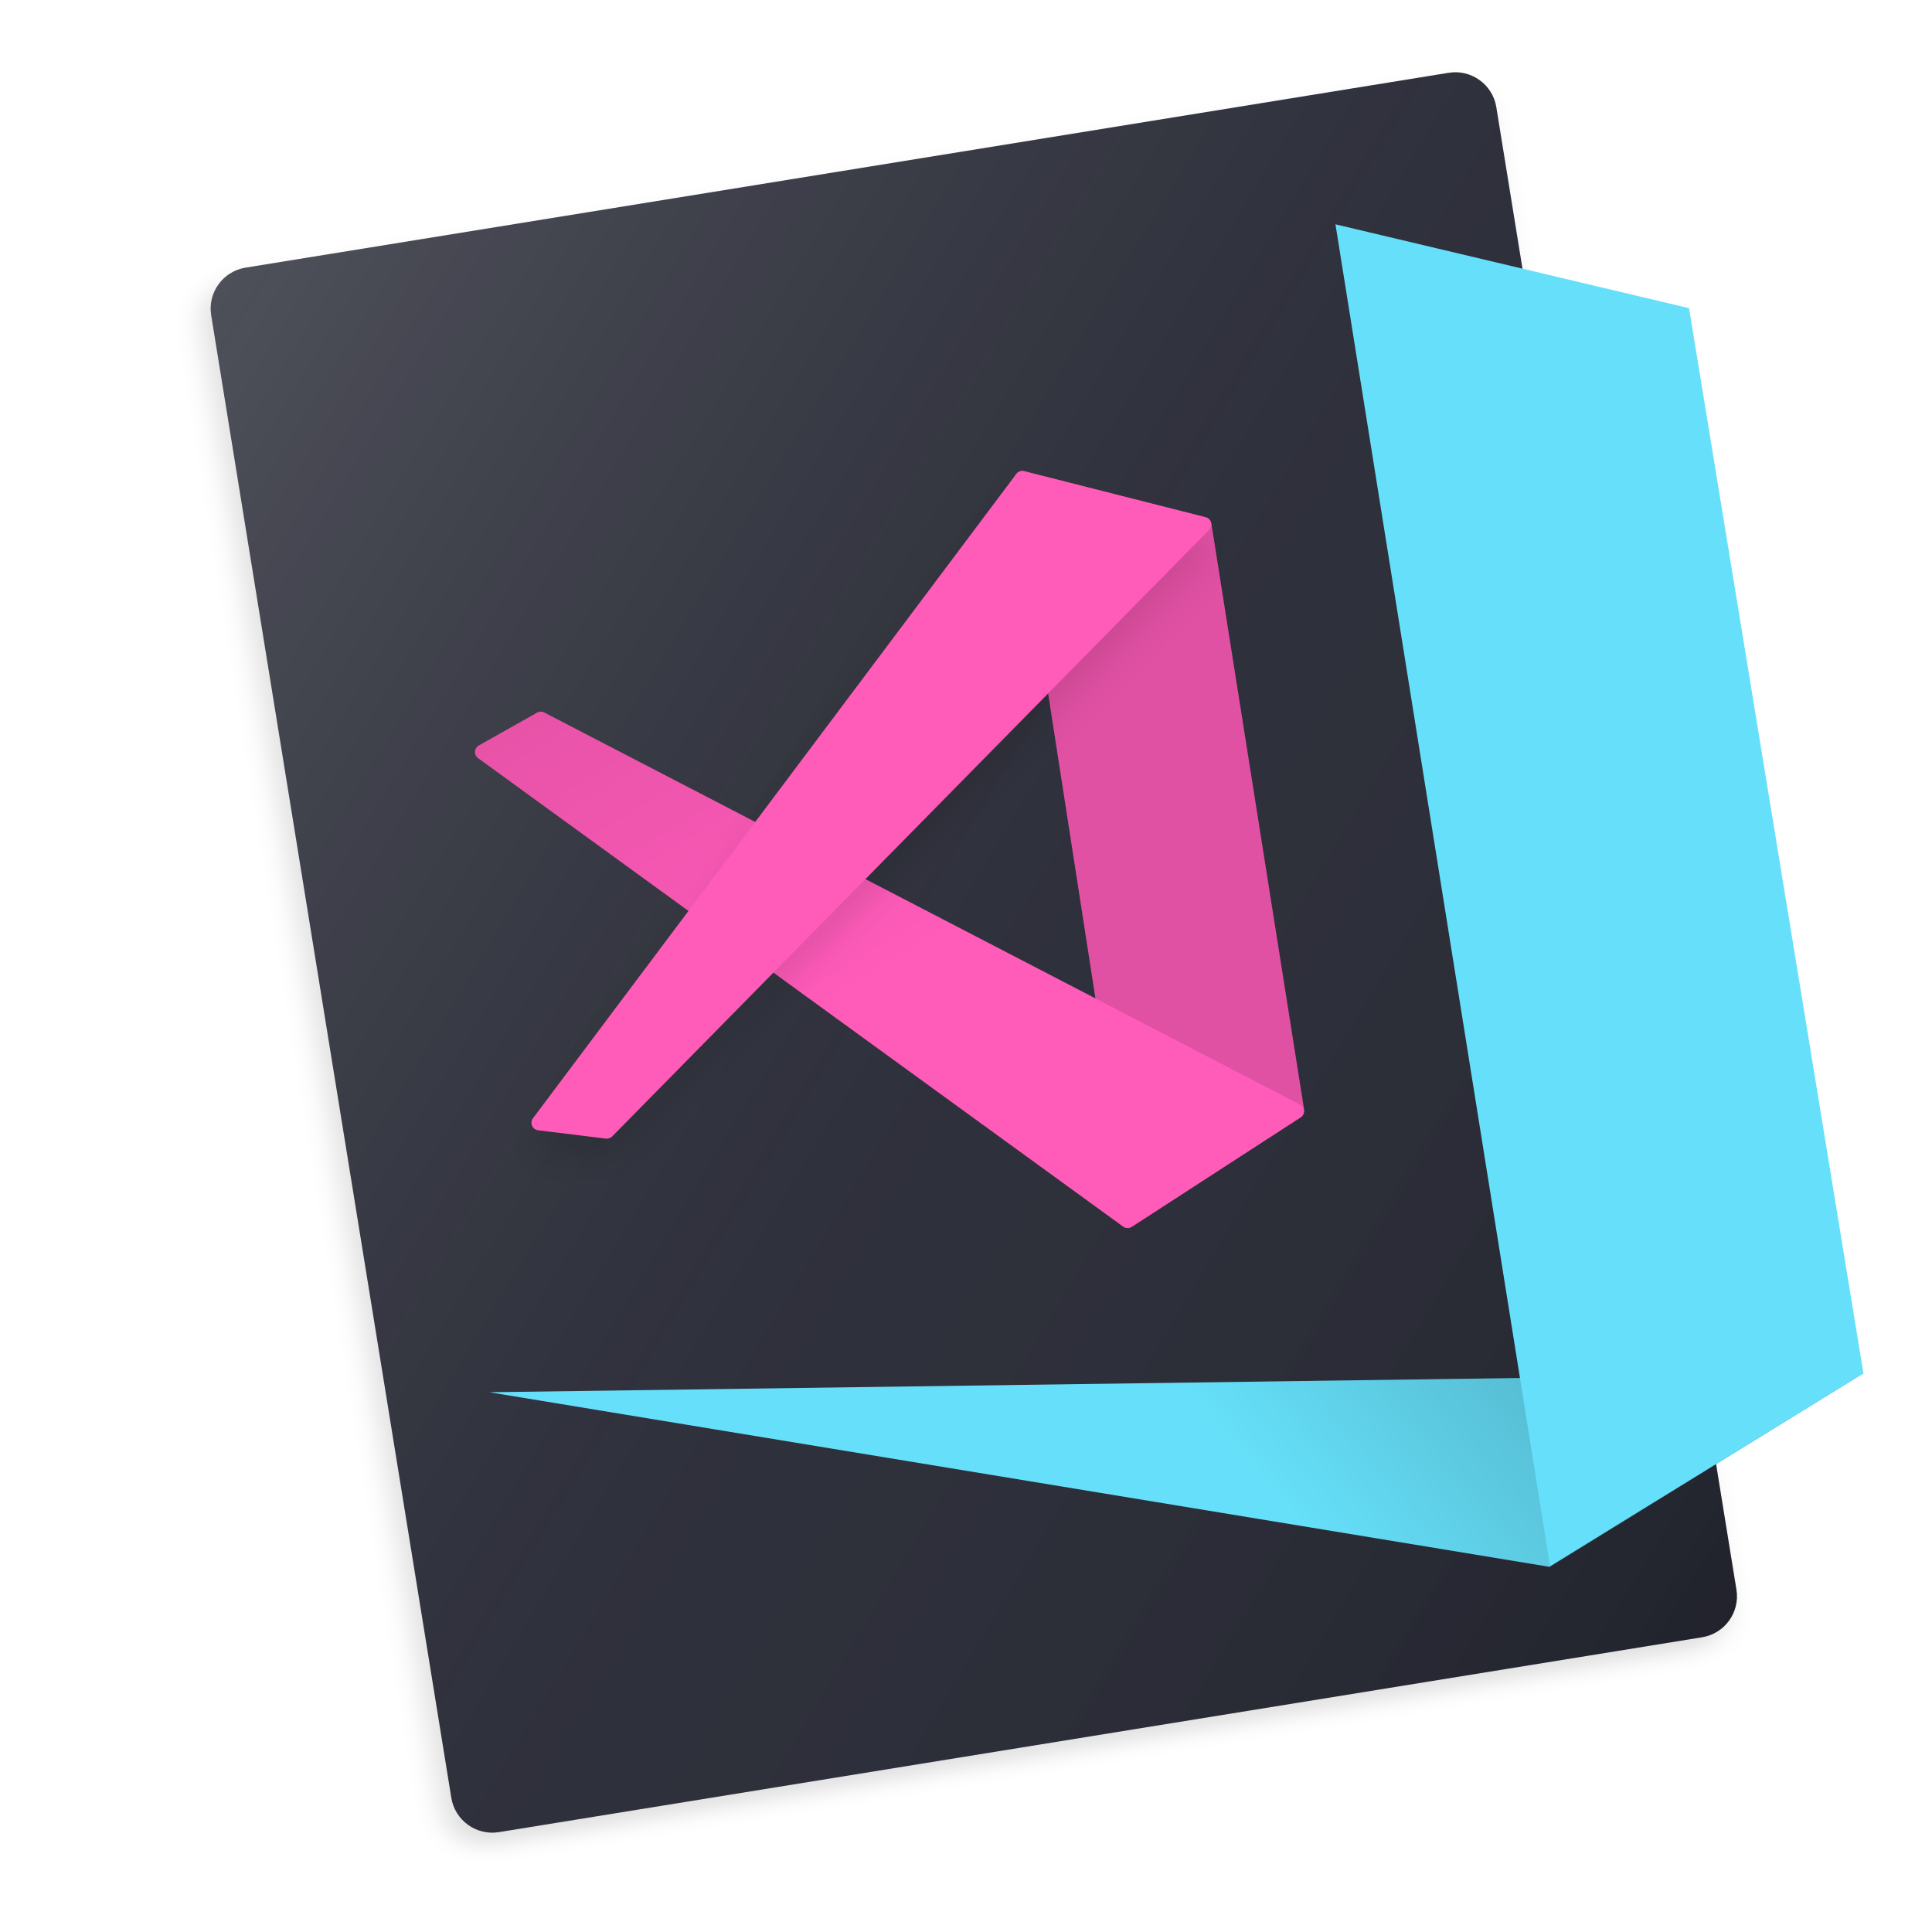
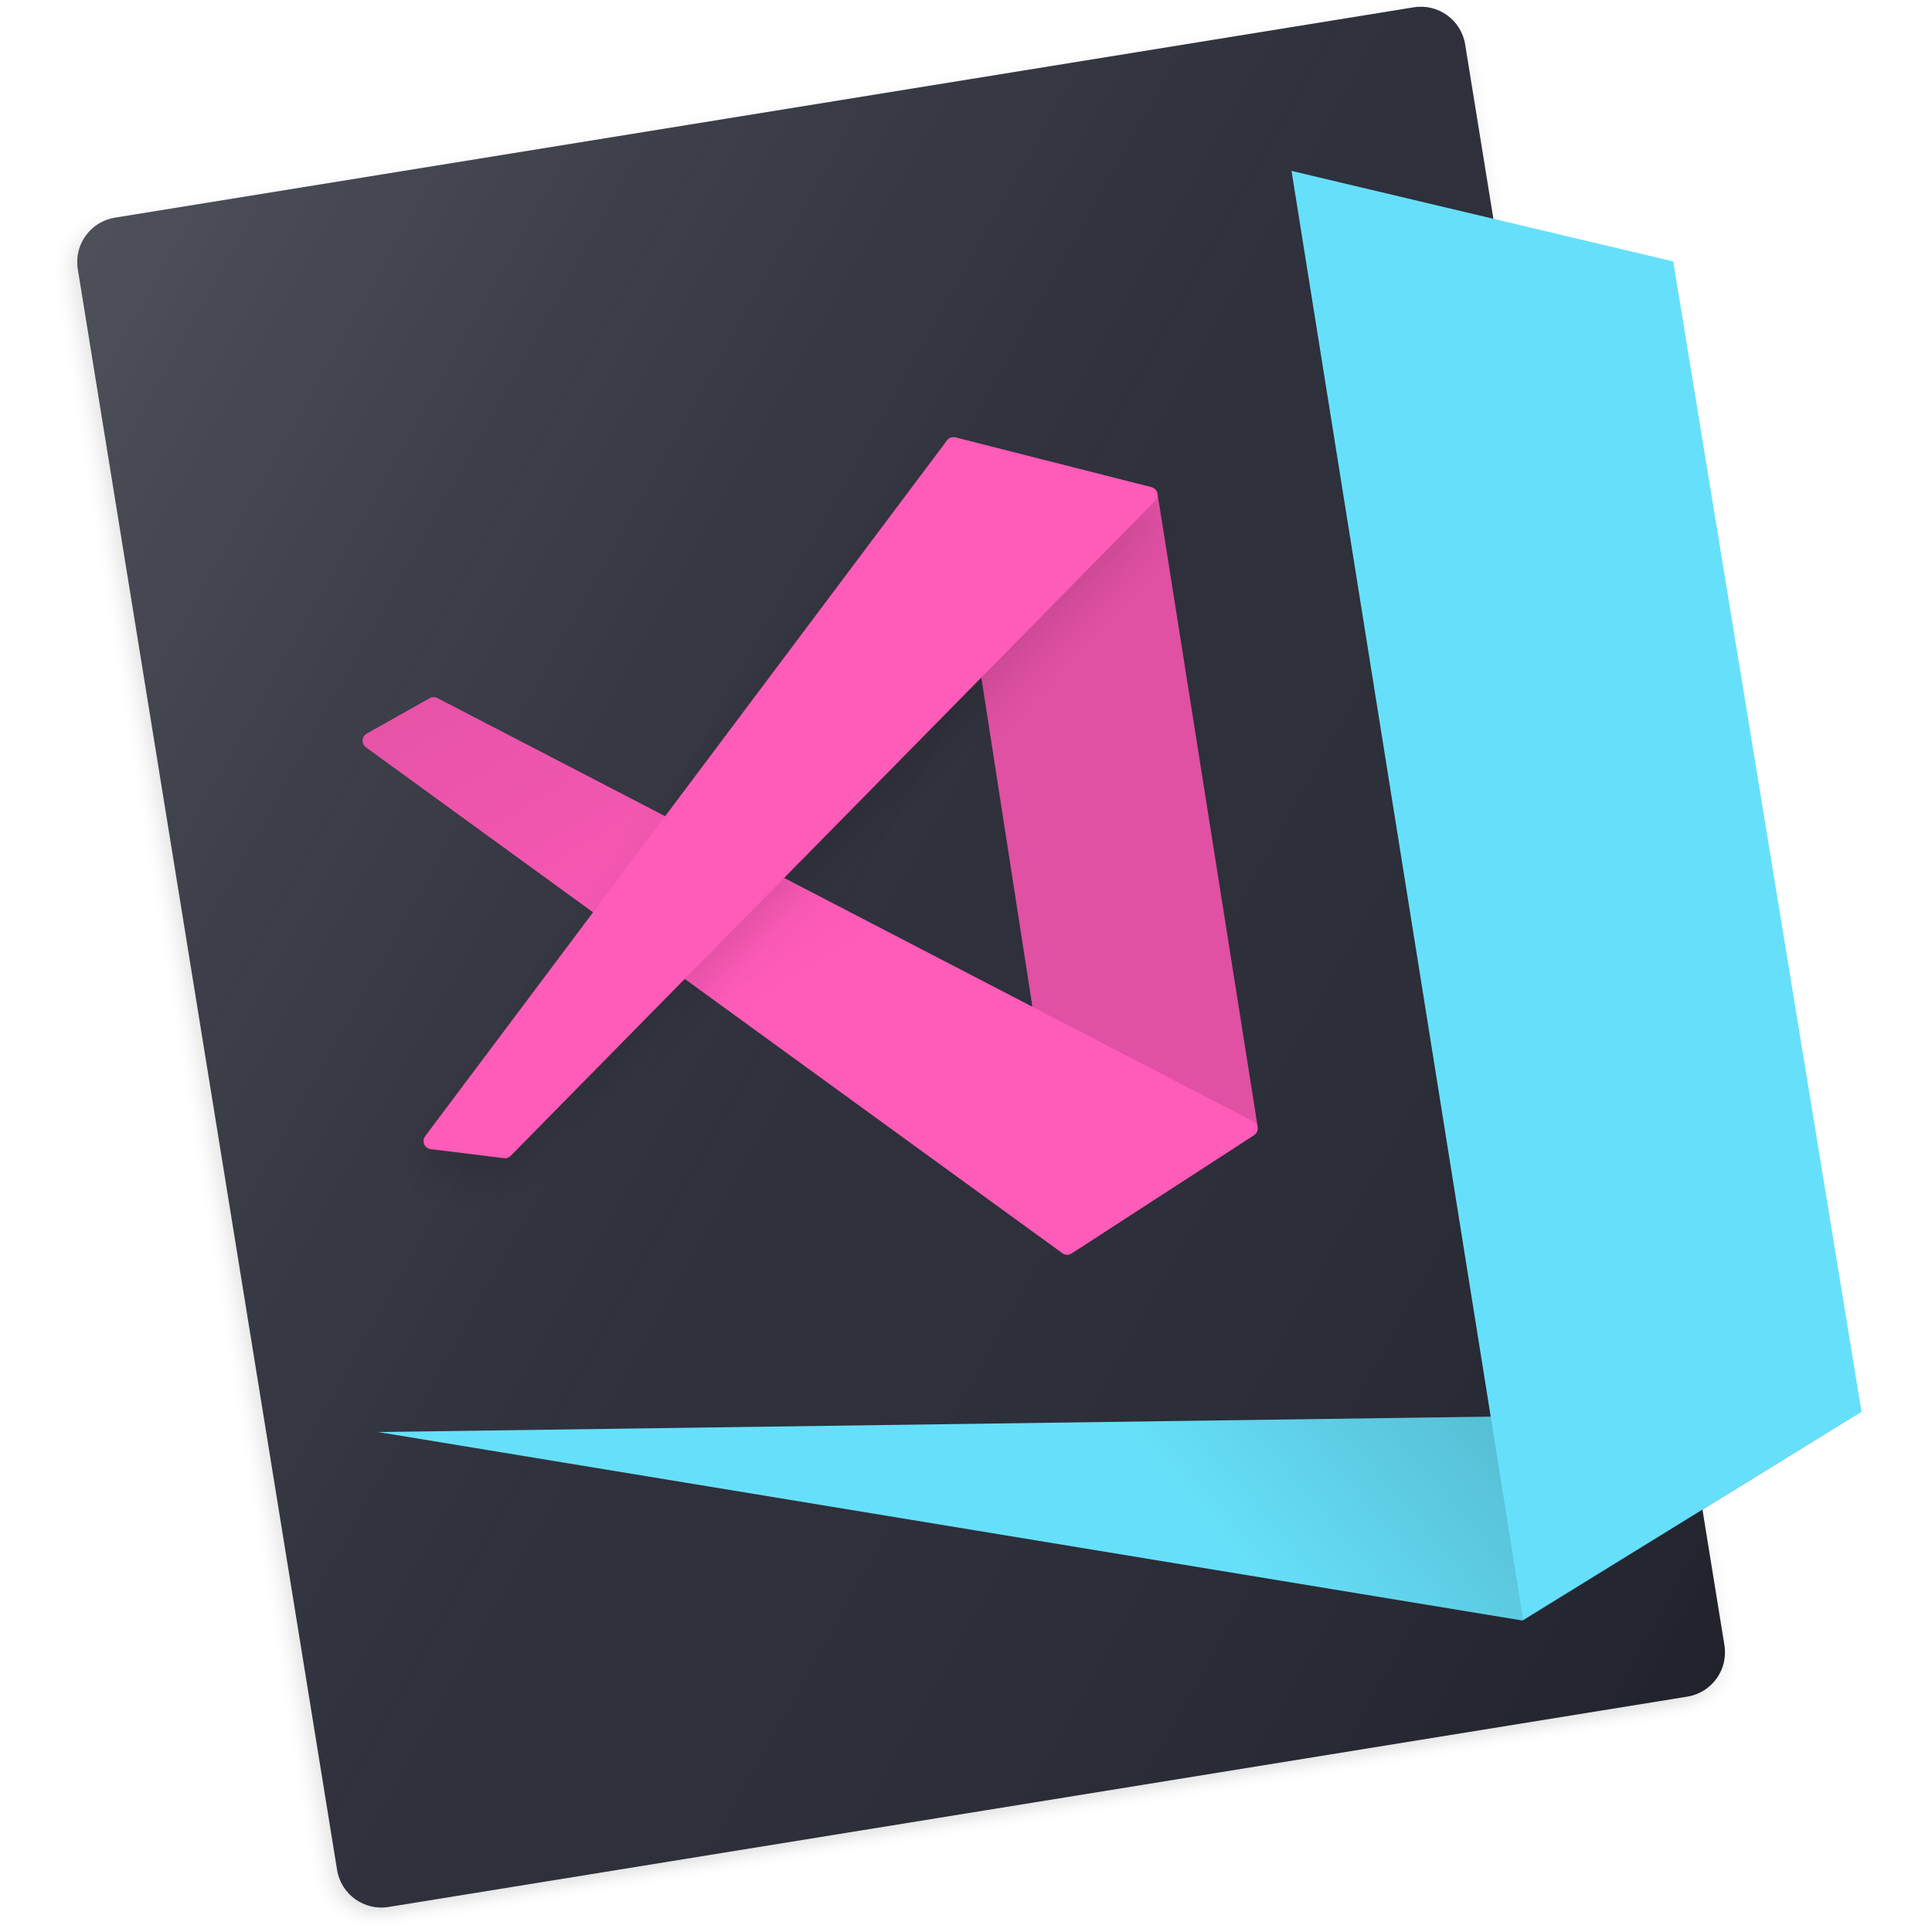
- <svg xmlns="http://www.w3.org/2000/svg" xmlns:xlink="http://www.w3.org/1999/xlink" width="1024" height="1024" viewBox="0 0 1024 1024">
+ <svg xmlns="http://www.w3.org/2000/svg" xmlns:xlink="http://www.w3.org/1999/xlink" width="1024px" height="1024px" viewBox="0 0 1024 1024" version="1.1">
  <defs>
-     <linearGradient id="dracula_three-c" x1="0%" y1="0%" y2="100%">
-       <stop offset="0%" stop-color="#FFF" stop-opacity=".18" />
-       <stop offset="48.762%" stop-color="gray" stop-opacity=".08" />
-       <stop offset="100%" stop-opacity=".183" />
+     <linearGradient x1="0%" y1="0%" x2="100%" y2="100%" id="linearGradient-1">
+       <stop stop-color="#FFFFFF" stop-opacity="0.18" offset="0%" />
+       <stop stop-color="#808080" stop-opacity="0.08" offset="48.762%" />
+       <stop stop-color="#000000" stop-opacity="0.183" offset="100%" />
    </linearGradient>
-     <rect id="dracula_three-b" width="690" height="840" x="171.142" y="84.824" rx="22" />
-     <filter id="dracula_three-a" width="106.1%" height="105%" x="-3.9%" y="-1.8%" filterUnits="objectBoundingBox">
-       <feOffset dx="-6" dy="6" in="SourceAlpha" result="shadowOffsetOuter1" />
-       <feGaussianBlur in="shadowOffsetOuter1" result="shadowBlurOuter1" stdDeviation="6" />
-       <feColorMatrix in="shadowBlurOuter1" values="0 0 0 0 0   0 0 0 0 0   0 0 0 0 0  0 0 0 0.12 0" />
+     <rect id="path-2" x="68.165" y="53.799" width="744.886" height="907.021" rx="23.755" />
+     <filter x="-2.4%" y="-1.3%" width="104.0%" height="103.3%" filterUnits="objectBoundingBox" id="filter-3">
+       <feOffset dx="-3" dy="3" in="SourceAlpha" result="shadowOffsetOuter1" />
+       <feGaussianBlur stdDeviation="4.5" in="shadowOffsetOuter1" result="shadowBlurOuter1" />
+       <feColorMatrix values="0 0 0 0 0   0 0 0 0 0   0 0 0 0 0  0 0 0 0.12 0" type="matrix" in="shadowBlurOuter1" />
    </filter>
-     <path id="dracula_three-d" d="M537.951,254.221 L598.468,644.286 L598.468,644.286 C598.807,646.469 600.851,647.964 603.034,647.626 C603.59,647.539 604.122,647.337 604.594,647.031 L689.429,592.14 L689.429,592.14 C690.757,591.281 691.454,589.719 691.207,588.157 L642.037,277.396 L642.037,277.396 C641.787,275.817 640.62,274.538 639.07,274.144 L542.888,249.731 L542.888,249.731 C540.747,249.187 538.57,250.482 538.027,252.624 C537.894,253.146 537.868,253.689 537.951,254.221 Z" />
-     <linearGradient id="dracula_three-f" x1="5.234%" x2="50%" y1="3.683%" y2="50%">
-       <stop offset="0%" stop-opacity=".09" />
-       <stop offset="100%" stop-opacity="0" />
+     <path d="M464.152,236.712 L529.483,657.898 L529.483,657.898 C529.848,660.256 532.055,661.87 534.413,661.505 C535.013,661.411 535.587,661.193 536.097,660.862 L627.679,601.593 L627.679,601.593 C629.113,600.665 629.865,598.979 629.598,597.292 L576.517,261.737 L576.517,261.737 C576.247,260.031 574.988,258.65 573.314,258.225 L469.483,231.864 L469.483,231.864 C467.171,231.277 464.82,232.675 464.233,234.987 C464.09,235.551 464.063,236.138 464.152,236.712 Z" id="path-4" />
+     <linearGradient x1="5.234%" y1="3.683%" x2="50%" y2="50%" id="linearGradient-5">
+       <stop stop-color="#000000" stop-opacity="0.09" offset="0%" />
+       <stop stop-color="#000000" stop-opacity="0" offset="100%" />
    </linearGradient>
-     <path id="dracula_three-e" d="M689.273,592.268 L599.846,650.276 L599.846,650.276 C598.457,651.176 596.657,651.129 595.318,650.156 L253.393,401.835 L253.393,401.835 C251.605,400.536 251.209,398.035 252.507,396.247 C252.845,395.782 253.279,395.395 253.78,395.113 L284.672,377.712 L284.672,377.712 C285.848,377.05 287.279,377.025 288.477,377.646 L688.938,585.361 L688.938,585.361 C690.899,586.379 691.664,588.793 690.647,590.754 C690.328,591.369 689.854,591.891 689.273,592.268 Z" />
-     <path id="dracula_three-h" d="M640.848,280.869 L324.477,602.327 L324.477,602.327 C323.605,603.213 322.371,603.643 321.137,603.492 L285.191,599.067 L285.191,599.067 C282.998,598.797 281.439,596.801 281.709,594.608 C281.795,593.914 282.06,593.255 282.479,592.696 L538.615,251.241 L538.615,251.241 C539.584,249.95 541.235,249.367 542.8,249.765 L638.981,274.187 L638.981,274.187 C641.123,274.73 642.418,276.907 641.874,279.048 C641.699,279.735 641.345,280.364 640.848,280.869 Z" />
-     <filter id="dracula_three-g" width="118.3%" height="118.7%" x="-9.2%" y="-5.9%" filterUnits="objectBoundingBox">
-       <feOffset dy="12" in="SourceAlpha" result="shadowOffsetOuter1" />
-       <feGaussianBlur in="shadowOffsetOuter1" result="shadowBlurOuter1" stdDeviation="9" />
-       <feColorMatrix in="shadowBlurOuter1" values="0 0 0 0 0   0 0 0 0 0   0 0 0 0 0  0 0 0 0.1 0" />
+     <path d="M627.511,601.731 L530.971,664.366 L530.971,664.366 C529.471,665.339 527.528,665.288 526.081,664.237 L156.958,396.103 L156.958,396.103 C155.028,394.701 154.6,392 156.002,390.07 C156.367,389.568 156.835,389.15 157.376,388.845 L190.725,370.057 L190.725,370.057 C191.995,369.341 193.54,369.314 194.834,369.986 L627.149,594.273 L627.149,594.273 C629.267,595.372 630.092,597.979 628.994,600.096 C628.649,600.76 628.138,601.324 627.511,601.731 Z" id="path-6" />
+     <path d="M575.234,265.486 L233.697,612.592 L233.697,612.592 C232.755,613.549 231.423,614.014 230.09,613.85 L191.286,609.072 L191.286,609.072 C188.918,608.781 187.235,606.625 187.527,604.257 C187.619,603.509 187.906,602.797 188.358,602.194 L464.868,233.495 L464.868,233.495 C465.915,232.1 467.697,231.471 469.387,231.9 L573.218,258.271 L573.218,258.271 C575.531,258.858 576.929,261.208 576.342,263.52 C576.153,264.262 575.771,264.94 575.234,265.486 Z" id="path-7" />
+     <filter x="-9.0%" y="-5.8%" width="118.0%" height="118.3%" filterUnits="objectBoundingBox" id="filter-8">
+       <feOffset dx="0" dy="13" in="SourceAlpha" result="shadowOffsetOuter1" />
+       <feGaussianBlur stdDeviation="9.5" in="shadowOffsetOuter1" result="shadowBlurOuter1" />
+       <feColorMatrix values="0 0 0 0 0   0 0 0 0 0   0 0 0 0 0  0 0 0 0.1 0" type="matrix" in="shadowBlurOuter1" />
    </filter>
-     <linearGradient id="dracula_three-j" x1="100%" x2="50%" y1="0%" y2="5.905%">
-       <stop offset="0%" stop-opacity=".3" />
-       <stop offset="100%" stop-opacity="0" />
+     <linearGradient x1="100%" y1="0%" x2="50%" y2="5.905%" id="linearGradient-9">
+       <stop stop-color="#000000" stop-opacity="0.3" offset="0%" />
+       <stop stop-color="#000000" stop-opacity="0" offset="100%" />
    </linearGradient>
-     <polygon id="dracula_three-i" points="259.369 737.918 821.277 830.453 987.705 727.844" />
+     <polygon id="path-10" points="163.41 759.002 770.015 858.92 949.682 748.124" />
  </defs>
-   <g fill="none" fill-rule="evenodd">
-     <g transform="rotate(-9.2 516.142 504.824)">
-       <use fill="#000" filter="url(#dracula_three-a)" xlink:href="#dracula_three-b" />
-       <use fill="#282A36" xlink:href="#dracula_three-b" />
-       <use fill="url(#dracula_three-c)" xlink:href="#dracula_three-b" />
+   <g id="Page-1" stroke="none" stroke-width="1" fill="none" fill-rule="evenodd">
+     <g id="dracula_three">
+       <g id="icon" transform="translate(37, 0)">
+         <g id="Rectangle" transform="translate(440.6079, 507.3095) rotate(-9.2) translate(-440.6079, -507.3095) ">
+           <use fill="black" fill-opacity="1" filter="url(#filter-3)" xlink:href="#path-2" />
+           <use fill="#282A36" fill-rule="evenodd" xlink:href="#path-2" />
+           <use fill="url(#linearGradient-1)" fill-rule="evenodd" xlink:href="#path-2" />
+         </g>
+         <g id="Path-2">
+           <use fill="#FF5BB9" xlink:href="#path-4" />
+           <use fill="#E0E0E0" style="mix-blend-mode: multiply;" xlink:href="#path-4" />
+         </g>
+         <g id="Path-4">
+           <use fill="#FF5BB9" xlink:href="#path-6" />
+           <use fill="url(#linearGradient-5)" xlink:href="#path-6" />
+         </g>
+         <g id="Path-3">
+           <use fill="black" fill-opacity="1" filter="url(#filter-8)" xlink:href="#path-7" />
+           <use fill="#FF5BB9" fill-rule="evenodd" xlink:href="#path-7" />
+         </g>
+         <g id="Path-6">
+           <use fill="#66E0FA" xlink:href="#path-10" />
+           <use fill="url(#linearGradient-9)" xlink:href="#path-10" />
+         </g>
+         <polygon id="Path-5" fill="#66E0FA" points="647.533 90.582 849.853 138.571 949.622 748.137 770.289 858.332" />
+       </g>
    </g>
-     <use fill="#FF5BB9" xlink:href="#dracula_three-d" />
-     <use fill="#E0E0E0" style="mix-blend-mode:multiply" xlink:href="#dracula_three-d" />
-     <use fill="#FF5BB9" xlink:href="#dracula_three-e" />
-     <use fill="url(#dracula_three-f)" xlink:href="#dracula_three-e" />
-     <use fill="#000" filter="url(#dracula_three-g)" xlink:href="#dracula_three-h" />
-     <use fill="#FF5BB9" xlink:href="#dracula_three-h" />
-     <g>
-       <use fill="#66E0FA" xlink:href="#dracula_three-i" />
-       <use fill="url(#dracula_three-j)" xlink:href="#dracula_three-i" />
-     </g>
-     <polygon fill="#66E0FA" points="707.82 118.889 895.232 163.332 987.65 727.856 821.531 829.908" />
  </g>
</svg>
